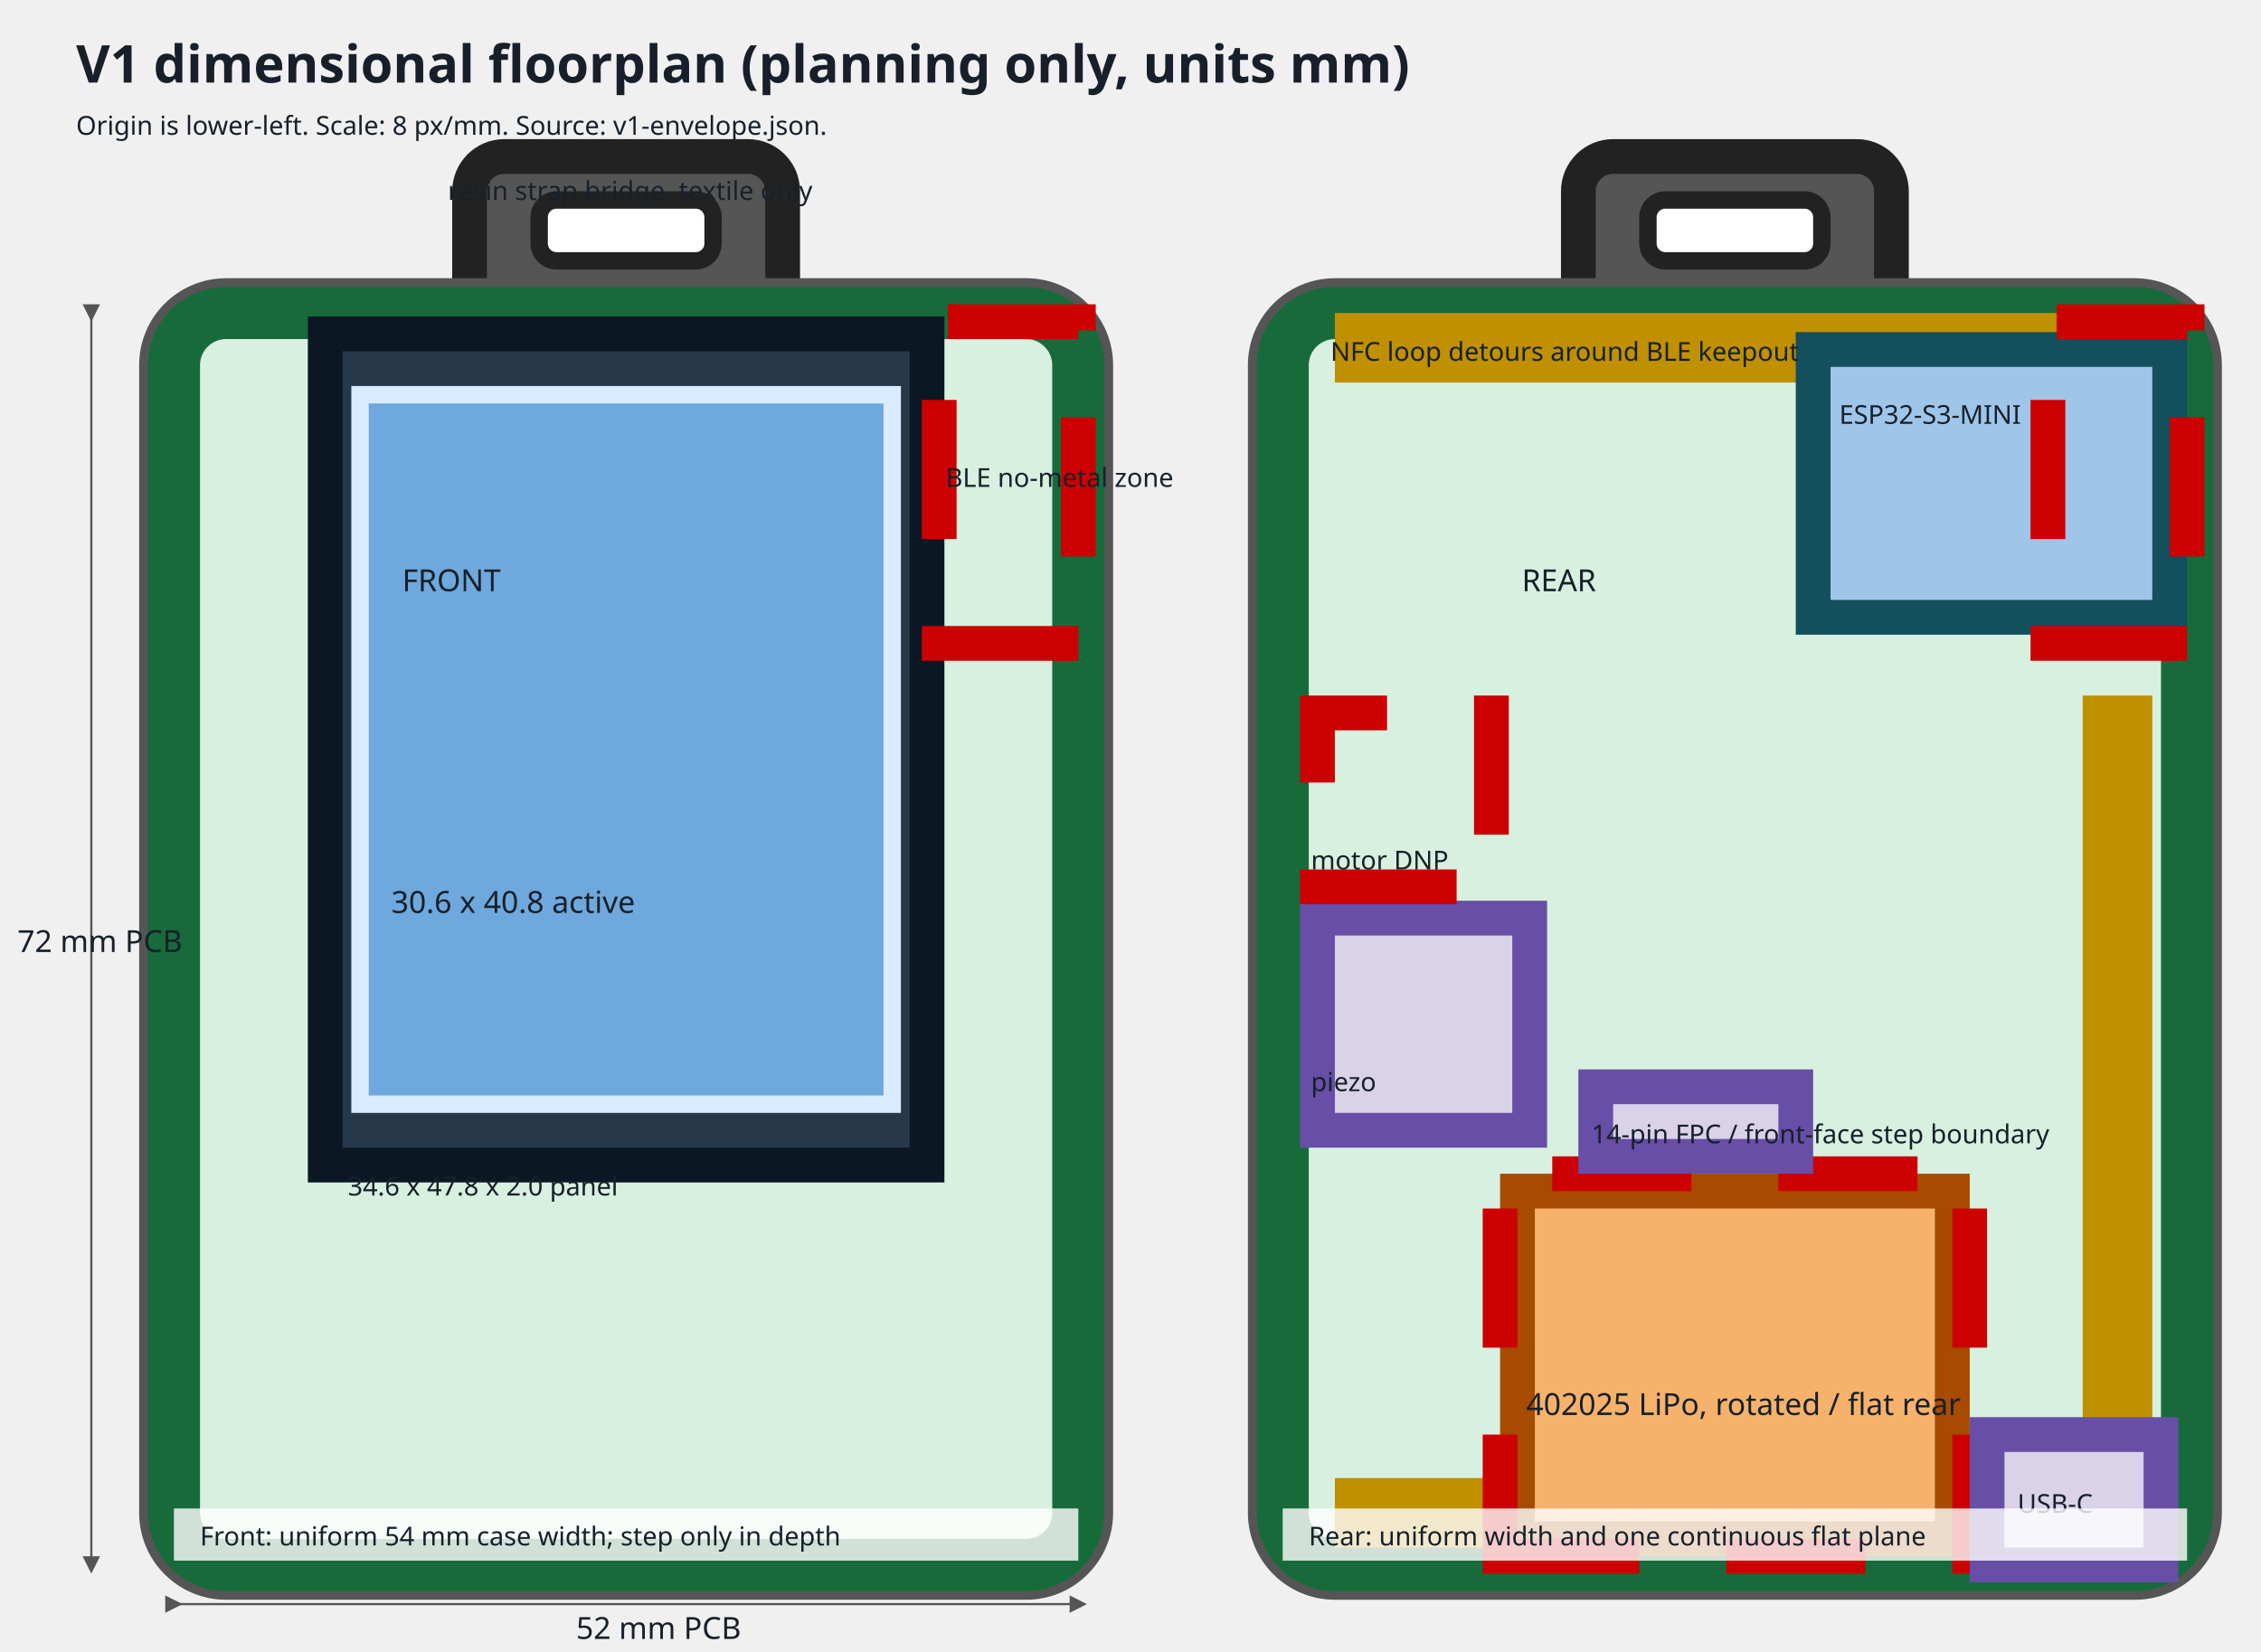
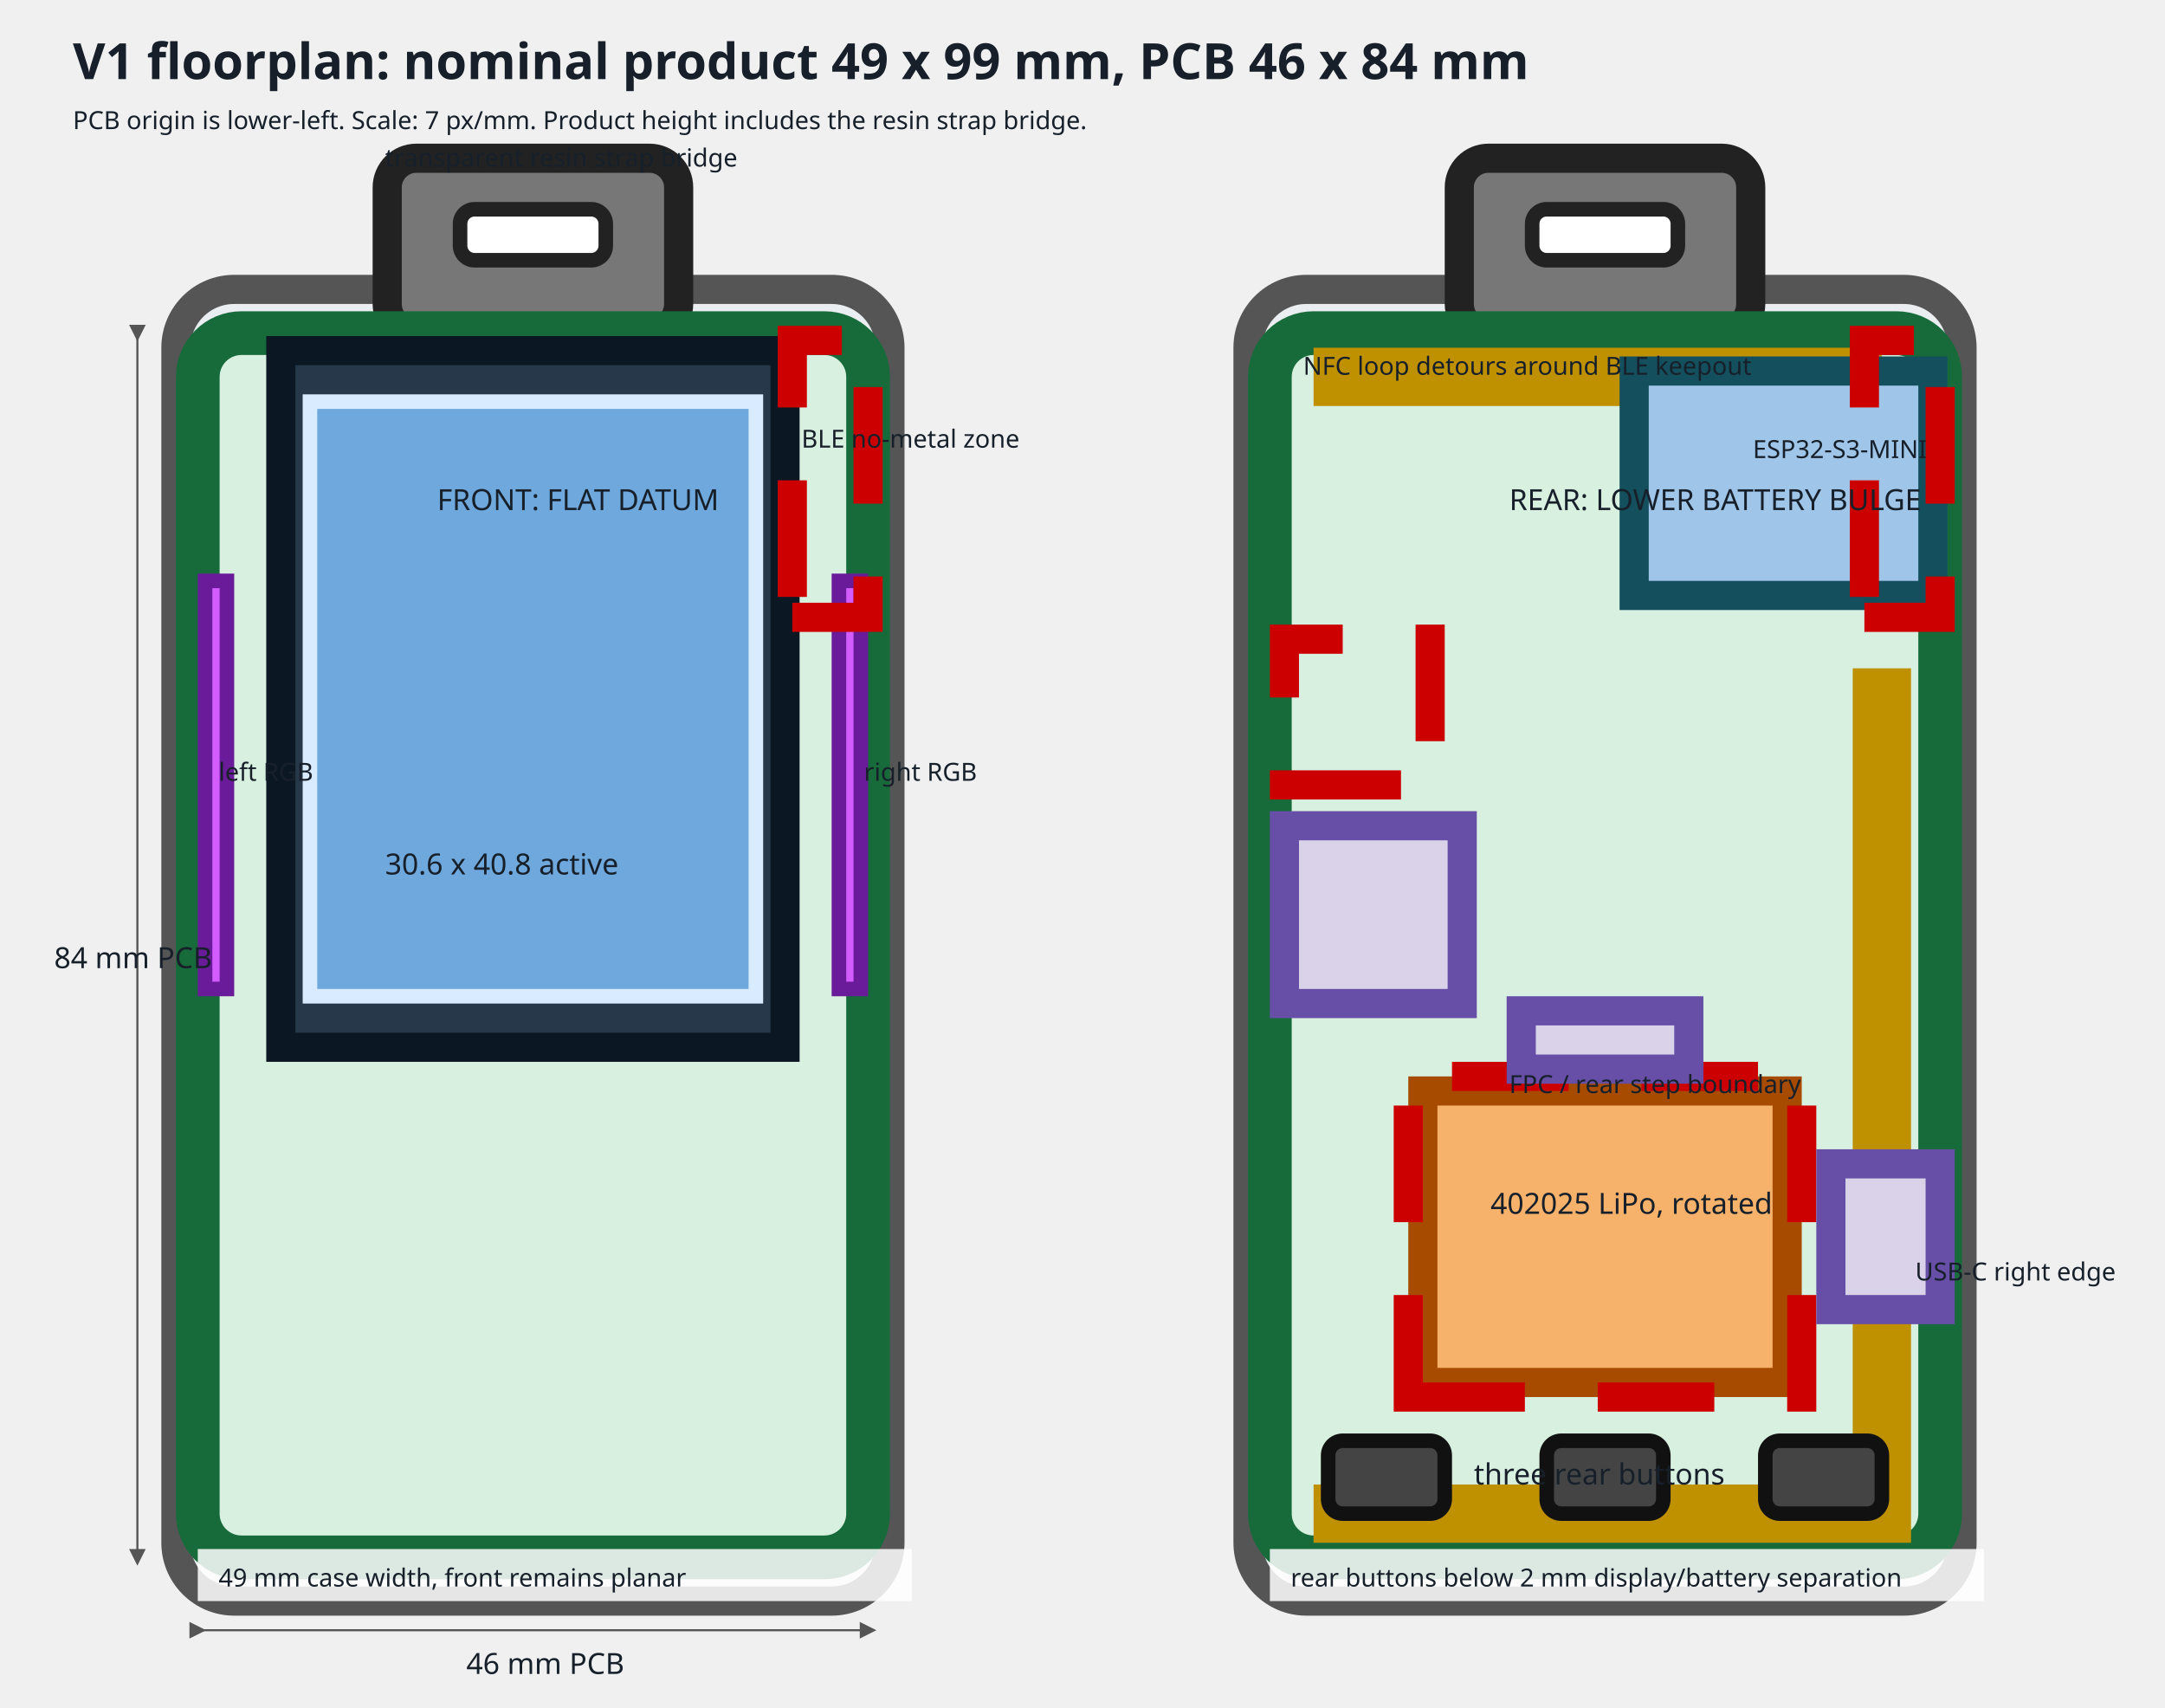
- <svg xmlns="http://www.w3.org/2000/svg" width="1040" height="760" viewBox="0 0 1040 760">
+ <svg xmlns="http://www.w3.org/2000/svg" width="1040" height="820" viewBox="0 0 1040 820">
  <style>
    text { font-family: sans-serif; fill: #17202a; }
    .title { font-size: 24px; font-weight: 700; }
    .label { font-size: 14px; }
    .small { font-size: 12px; }
+     .case { fill: #e8edf0; fill-opacity: .65; stroke: #555; stroke-width: 2; }
    .board { fill: #d8f0df; stroke: #176b3a; stroke-width: 3; }
-     .caseoutline { fill: #eeeeee; stroke: #555; stroke-width: 2; }
    .display { fill: #26384a; stroke: #0b1824; stroke-width: 2; }
    .active { fill: #6fa8dc; stroke: #d9ecff; stroke-width: 1; }
    .battery { fill: #f6b26b; stroke: #a64b00; stroke-width: 2; }
+     .button { fill: #444; stroke: #111; stroke-width: 1; }
+     .rgb { fill: #d35cff; stroke: #6a1b9a; stroke-width: 1; }
    .keepout { fill: none; stroke: #cc0000; stroke-width: 2; stroke-dasharray: 8 5; }
    .module { fill: #9fc5e8; stroke: #134f5c; stroke-width: 2; }
    .part { fill: #d9d2e9; stroke: #674ea7; stroke-width: 2; }
    .nfc { fill: none; stroke: #bf9000; stroke-width: 4; }
-     .strap { fill: #555; stroke: #222; stroke-width: 2; }
+     .strap { fill: #777; stroke: #222; stroke-width: 2; }
    .opening { fill: #fff; stroke: #222; stroke-width: 1; }
    .dim { stroke: #555; stroke-width: 1; marker-start: url(#arrow); marker-end: url(#arrow); }
  </style>
  <defs>
    <marker id="arrow" markerWidth="8" markerHeight="8" refX="4" refY="4" orient="auto">
      <path d="M0,0 L8,4 L0,8 z" fill="#555" />
    </marker>
  </defs>
-   <text x="35" y="38" class="title">V1 dimensional floorplan (planning only, units mm)</text>
-   <text x="35" y="62" class="small">Origin is lower-left. Scale: 8 px/mm. Source: v1-envelope.json.</text>
-   <g transform="translate(80 720) scale(8 -8)">
-     <rect class="strap" x="17" y="72" width="18" height="9" rx="2" />
-     <rect class="opening" x="21" y="75" width="10" height="3.5" rx="1" />
-     <rect class="caseoutline" x="-1" y="-1" width="54" height="74" rx="4" />
-     <rect class="board" x="0" y="0" width="52" height="72" rx="3" />
-     <rect class="display" x="8.7" y="23" width="34.6" height="47.8" />
-     <rect class="active" x="10.7" y="26.5" width="30.6" height="40.8" />
-     <rect class="keepout" x="44" y="53" width="8" height="18.5" />
+   <text x="35" y="38" class="title">V1 floorplan: nominal product 49 x 99 mm, PCB 46 x 84 mm</text>
+   <text x="35" y="62" class="small">PCB origin is lower-left. Scale: 7 px/mm. Product height includes the resin strap bridge.</text>
+   <g transform="translate(95 748) scale(7 -7)">
+     <rect class="case" x="-1.5" y="-3" width="49" height="90" rx="4" />
+     <rect class="strap" x="13" y="84" width="20" height="12" rx="2" />
+     <rect class="opening" x="18" y="89" width="10" height="3.5" rx="1" />
+     <rect class="board" x="0" y="0" width="46" height="84" rx="3" />
+     <rect class="display" x="5.7" y="35" width="34.6" height="47.8" />
+     <rect class="active" x="7.7" y="38.5" width="30.6" height="40.8" />
+     <rect class="rgb" x=".5" y="39" width="1.5" height="28" />
+     <rect class="rgb" x="44" y="39" width="1.5" height="28" />
+     <rect class="keepout" x="40.8" y="64.5" width="5.2" height="19" />
  </g>
-   <text x="185" y="272" class="label" fill="#fff">FRONT</text>
-   <text x="180" y="420" class="label" fill="#fff">30.6 x 40.8 active</text>
-   <text x="160" y="550" class="small" fill="#fff">34.6 x 47.8 x 2.0 panel</text>
-   <text x="435" y="224" class="small" fill="#cc0000">BLE no-metal zone</text>
-   <text x="206" y="92" class="small">resin strap bridge, textile only</text>
-   <g transform="translate(590 720) scale(8 -8)">
-     <rect class="strap" x="17" y="72" width="18" height="9" rx="2" />
-     <rect class="opening" x="21" y="75" width="10" height="3.5" rx="1" />
-     <rect class="caseoutline" x="-1" y="-1" width="54" height="74" rx="4" />
-     <rect class="board" x="0" y="0" width="52" height="72" rx="3" />
-     <path class="nfc" d="M3 3 H48 V50 M48 70 H3 Z" />
-     <rect class="battery" x="13.5" y="1.5" width="25" height="20" />
-     <rect class="keepout" x="12.5" y="0.5" width="27" height="22" />
-     <rect class="module" x="30.5" y="54.5" width="20.5" height="15.4" />
-     <rect class="keepout" x="44" y="53" width="8" height="18.5" />
-     <rect class="part" x="18" y="23.5" width="11.5" height="4" />
-     <rect class="part" x="40.5" y="0" width="10" height="7.5" />
-     <rect class="part" x="2" y="25" width="12.2" height="12.2" />
-     <rect class="keepout" x="2" y="39" width="10" height="10" />
+   <text x="210" y="245" class="label" fill="#fff">FRONT: FLAT DATUM</text>
+   <text x="185" y="420" class="label" fill="#fff">30.6 x 40.8 active</text>
+   <text x="105" y="375" class="small">left RGB</text>
+   <text x="415" y="375" class="small">right RGB</text>
+   <text x="385" y="215" class="small" fill="#cc0000">BLE no-metal zone</text>
+   <text x="185" y="80" class="small">transparent resin strap bridge</text>
+   <g transform="translate(610 748) scale(7 -7)">
+     <rect class="case" x="-1.5" y="-3" width="49" height="90" rx="4" />
+     <rect class="strap" x="13" y="84" width="20" height="12" rx="2" />
+     <rect class="opening" x="18" y="89" width="10" height="3.5" rx="1" />
+     <rect class="board" x="0" y="0" width="46" height="84" rx="3" />
+     <path class="nfc" d="M3 3 H42 V61 M42 81 H3 Z" />
+     <rect class="battery" x="10.5" y="12" width="25" height="20" />
+     <rect class="keepout" x="9.5" y="11" width="27" height="22" />
+     <rect class="button" x="4" y="3" width="8" height="5" rx="1" />
+     <rect class="button" x="19" y="3" width="8" height="5" rx="1" />
+     <rect class="button" x="34" y="3" width="8" height="5" rx="1" />
+     <rect class="module" x="25" y="66" width="20.5" height="15.4" />
+     <rect class="keepout" x="40.8" y="64.5" width="5.2" height="19" />
+     <rect class="part" x="17.25" y="33.5" width="11.5" height="4" />
+     <rect class="part" x="38.5" y="17" width="7.5" height="10" />
+     <rect class="part" x="1" y="38" width="12.2" height="12.2" />
+     <rect class="keepout" x="1" y="53" width="10" height="10" />
  </g>
-   <text x="700" y="272" class="label">REAR</text>
-   <text x="702" y="651" class="label">402025 LiPo, rotated / flat rear</text>
-   <text x="846" y="195" class="small">ESP32-S3-MINI</text>
-   <text x="928" y="696" class="small">USB-C</text>
-   <text x="603" y="502" class="small">piezo</text>
-   <text x="603" y="400" class="small">motor DNP</text>
-   <text x="732" y="526" class="small">14-pin FPC / front-face step boundary</text>
-   <text x="612" y="166" class="small" fill="#bf9000">NFC loop detours around BLE keepout</text>
-   <line x1="80" y1="738" x2="496" y2="738" class="dim" />
-   <text x="265" y="754" class="label">52 mm PCB</text>
-   <line x1="42" y1="144" x2="42" y2="720" class="dim" />
-   <text x="8" y="438" class="label">72 mm PCB</text>
-   <rect x="80" y="694" width="416" height="24" fill="#fff" opacity="0.8" />
-   <text x="92" y="711" class="small">Front: uniform 54 mm case width; step only in depth</text>
-   <rect x="590" y="694" width="416" height="24" fill="#fff" opacity="0.8" />
-   <text x="602" y="711" class="small">Rear: uniform width and one continuous flat plane</text>
+   <text x="725" y="245" class="label">REAR: LOWER BATTERY BULGE</text>
+   <text x="716" y="583" class="label">402025 LiPo, rotated</text>
+   <text x="708" y="713" class="label" fill="#fff">three rear buttons</text>
+   <text x="842" y="220" class="small">ESP32-S3-MINI</text>
+   <text x="920" y="615" class="small">USB-C right edge</text>
+   <text x="725" y="525" class="small">FPC / rear step boundary</text>
+   <text x="626" y="180" class="small" fill="#bf9000">NFC loop detours around BLE keepout</text>
+   <line x1="95" y1="783" x2="417" y2="783" class="dim" />
+   <text x="224" y="804" class="label">46 mm PCB</text>
+   <line x1="66" y1="160" x2="66" y2="748" class="dim" />
+   <text x="26" y="465" class="label">84 mm PCB</text>
+   <rect x="95" y="744" width="343" height="25" fill="#fff" opacity=".85" />
+   <text x="105" y="762" class="small">49 mm case width, front remains planar</text>
+   <rect x="610" y="744" width="343" height="25" fill="#fff" opacity=".85" />
+   <text x="620" y="762" class="small">rear buttons below 2 mm display/battery separation</text>
</svg>
